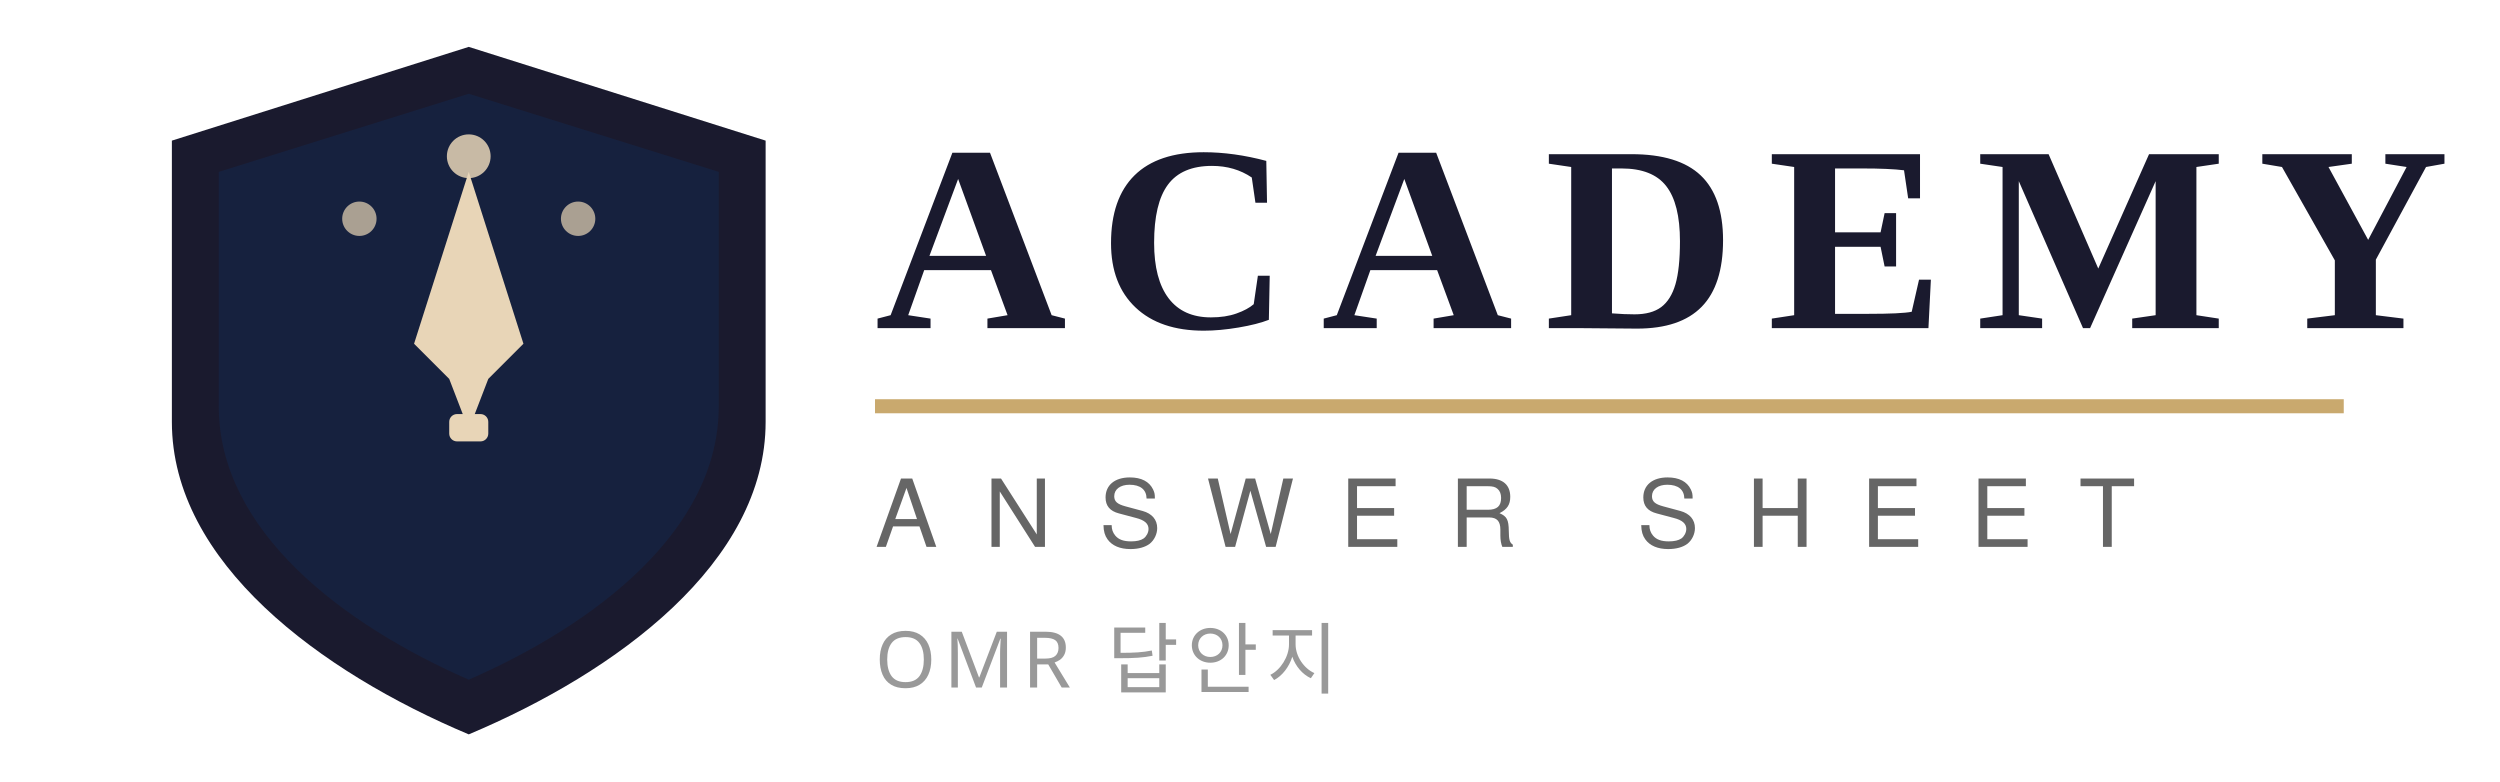
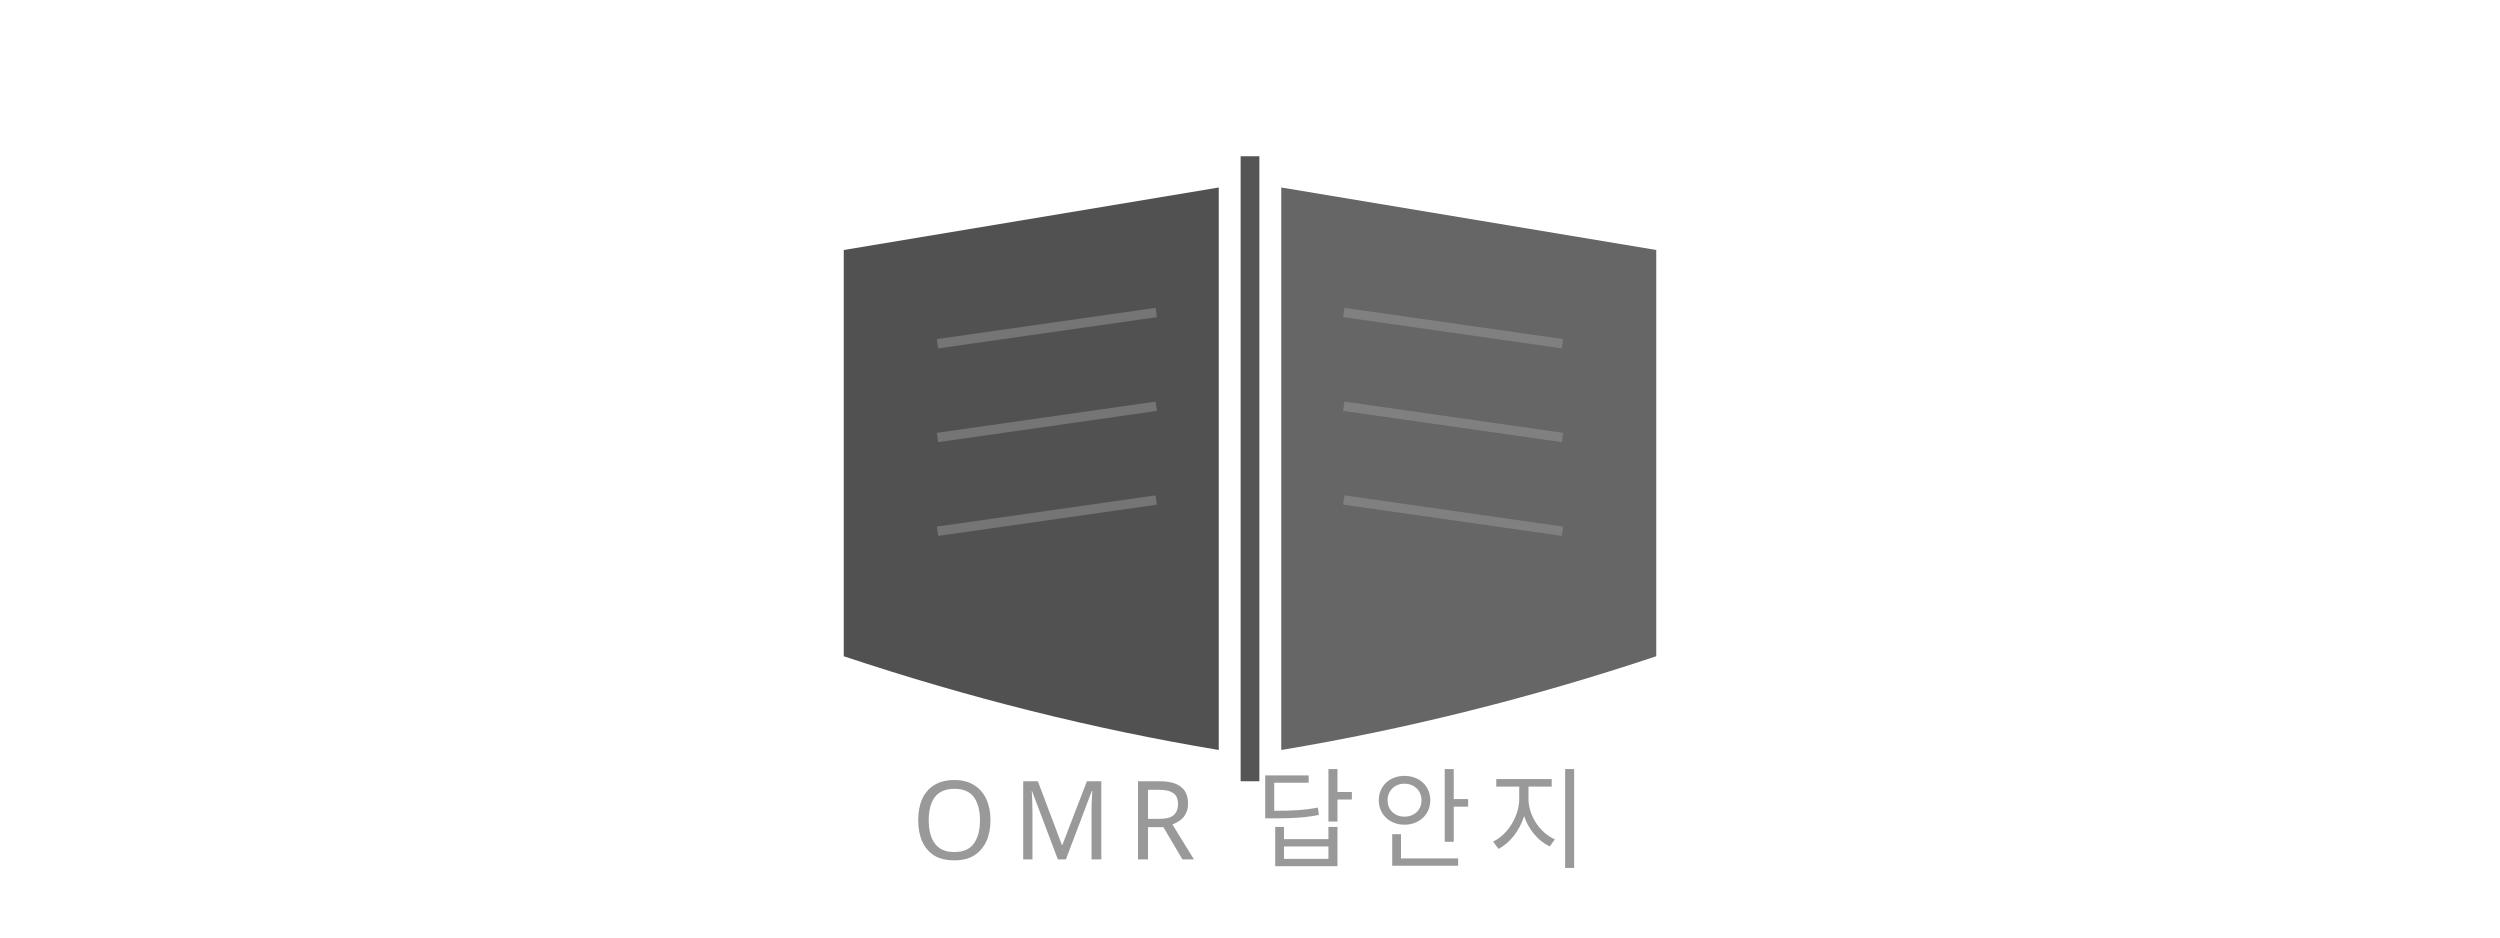
- <svg xmlns="http://www.w3.org/2000/svg" viewBox="0 0 320 100" fill="none">
-   <g transform="translate(16, 4)">
-     <path d="M44 2 L82 14 L82 50 C82 68 63 82 44 90 C25 82 6 68 6 50 L6 14 Z" fill="#1a1a2e" />
-     <path d="M44 8 L76 18 L76 48 C76 64 60 76 44 83 C28 76 12 64 12 48 L12 18 Z" fill="#16213e" />
-     <g transform="translate(44, 46)" fill="#e8d5b7">
-       <path d="M0-28 L7-6 L2.5-1.5 L0 5 L-2.5-1.5 L-7-6 Z" />
-       <rect x="-2.5" y="3" width="5" height="3.5" rx="1" />
-     </g>
-     <circle cx="30" cy="24" r="2.2" fill="#e8d5b7" opacity="0.7" />
-     <circle cx="58" cy="24" r="2.2" fill="#e8d5b7" opacity="0.7" />
-     <circle cx="44" cy="16" r="2.8" fill="#e8d5b7" opacity="0.85" />
+ <svg xmlns="http://www.w3.org/2000/svg" viewBox="0 0 160 60" fill="none">
+   <g transform="translate(80, 30)">
+     <path d="M-2 -18 L-2 18 Q-14 16 -26 12 L-26 -14 Q-14 -16 -2 -18Z" fill="#333" opacity="0.85" />
+     <path d="M2 -18 L2 18 Q14 16 26 12 L26 -14 Q14 -16 2 -18Z" fill="#333" opacity="0.75" />
+     <line x1="0" y1="-20" x2="0" y2="20" stroke="#555" stroke-width="1.2" />
+     <line x1="-6" y1="-10" x2="-20" y2="-8" stroke="#999" stroke-width="0.6" opacity="0.5" />
+     <line x1="-6" y1="-4" x2="-20" y2="-2" stroke="#999" stroke-width="0.6" opacity="0.5" />
+     <line x1="-6" y1="2" x2="-20" y2="4" stroke="#999" stroke-width="0.6" opacity="0.5" />
+     <line x1="6" y1="-10" x2="20" y2="-8" stroke="#999" stroke-width="0.6" opacity="0.5" />
+     <line x1="6" y1="-4" x2="20" y2="-2" stroke="#999" stroke-width="0.6" opacity="0.5" />
+     <line x1="6" y1="2" x2="20" y2="4" stroke="#999" stroke-width="0.6" opacity="0.5" />
  </g>
-   <text x="112" y="42" font-family="Georgia,'Times New Roman',serif" font-size="34" font-weight="700" fill="#1a1a2e" letter-spacing="4">ACADEMY</text>
-   <line x1="112" y1="52" x2="300" y2="52" stroke="#c9a96e" stroke-width="1.8" />
-   <text x="112" y="70" font-family="'Segoe UI',Helvetica,sans-serif" font-size="12" font-weight="400" fill="#666" letter-spacing="6">ANSWER SHEET</text>
-   <text x="112" y="88" font-family="'Malgun Gothic',sans-serif" font-size="10" fill="#999" letter-spacing="1">OMR 답안지</text>
+   <text x="80" y="55" text-anchor="middle" font-family="'Malgun Gothic',sans-serif" font-size="7" fill="#999" letter-spacing="1">OMR 답안지</text>
</svg>
